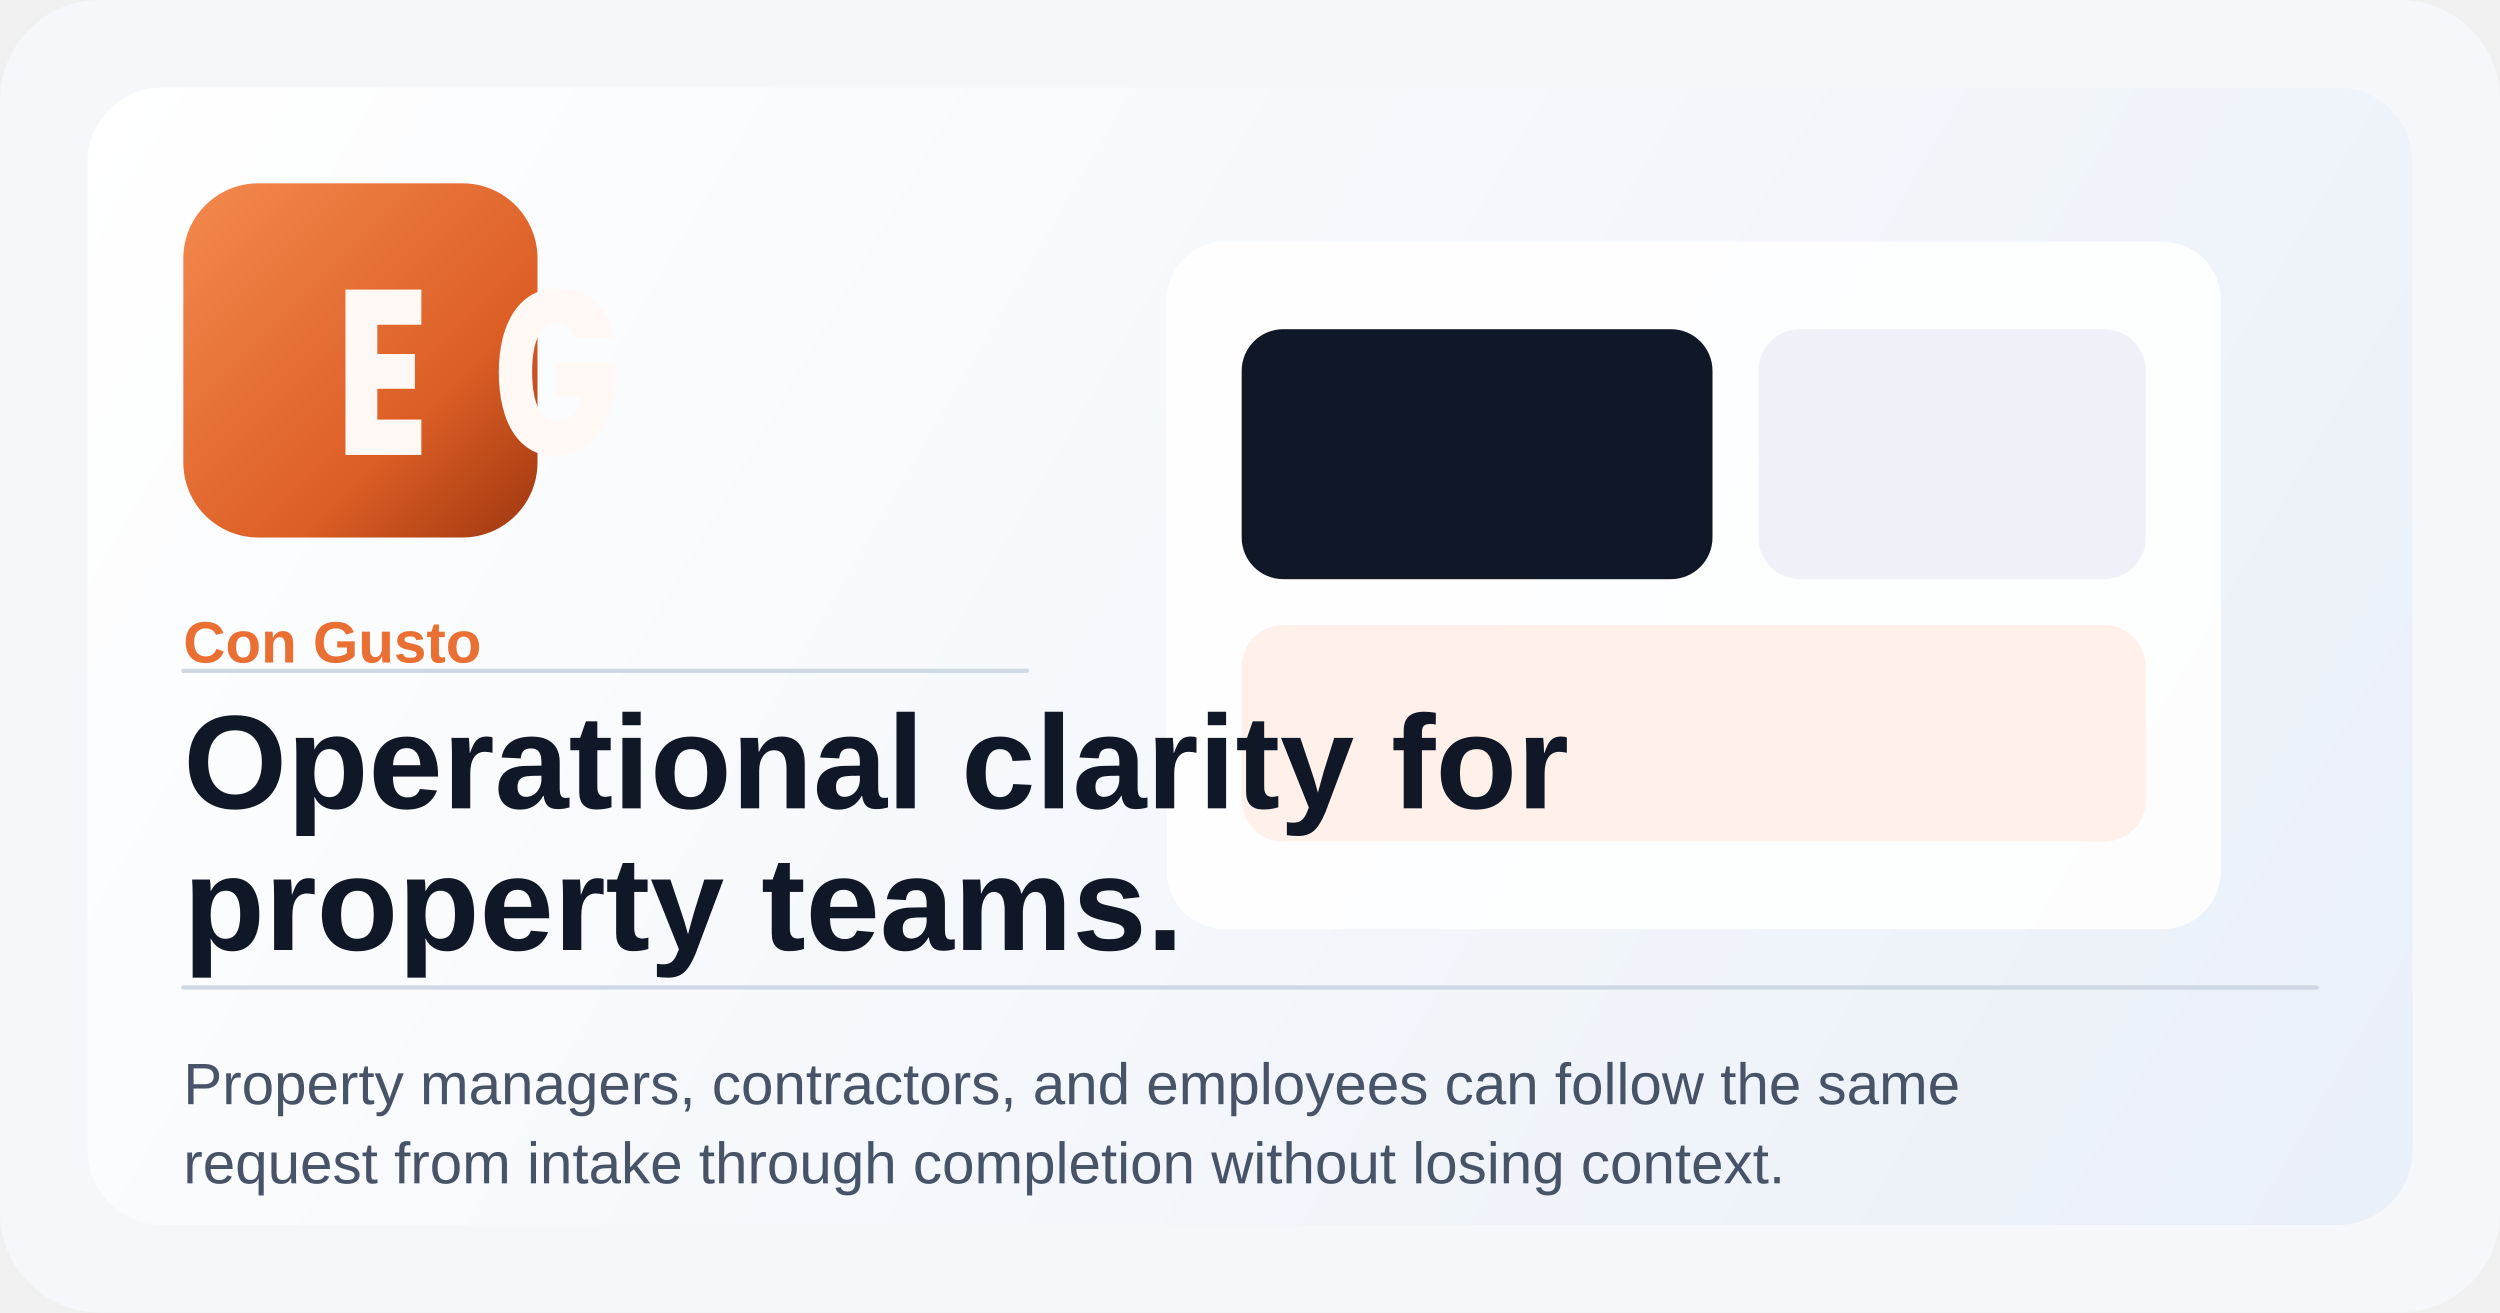
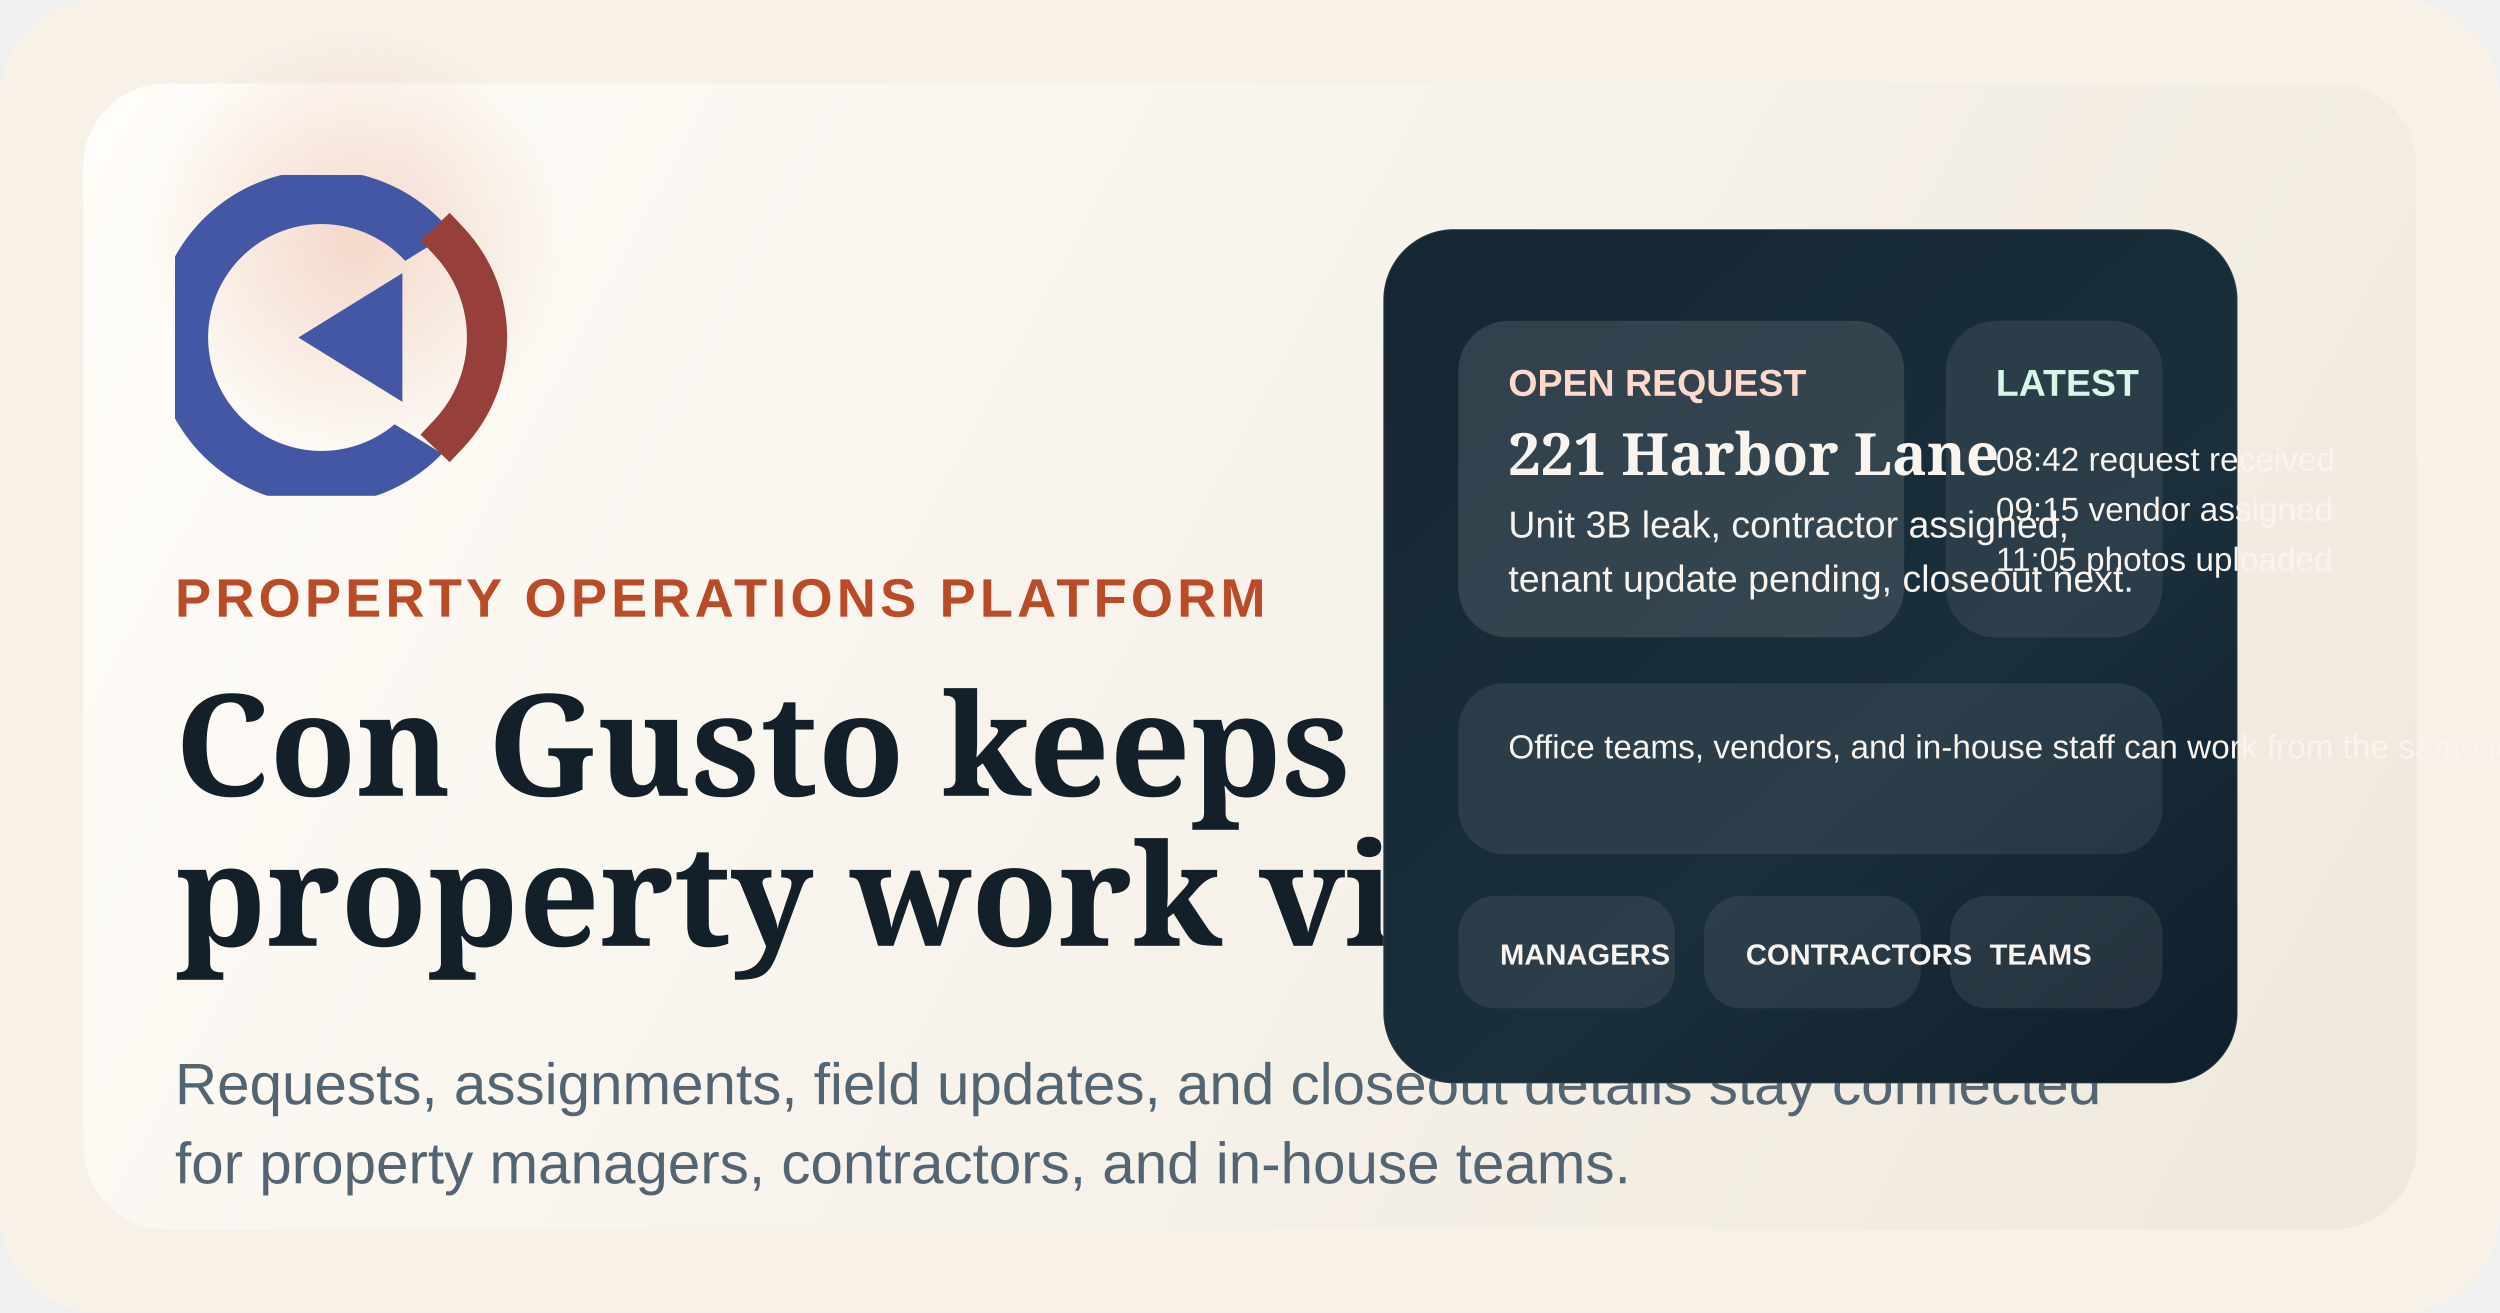
<svg xmlns="http://www.w3.org/2000/svg" width="1200" height="630" viewBox="0 0 1200 630" fill="none">
-   <rect width="1200" height="630" rx="48" fill="#F5F7FB" />
-   <rect x="42" y="42" width="1116" height="546" rx="36" fill="url(#bg)" />
-   <rect x="88" y="88" width="170" height="170" rx="36" fill="url(#mark)" />
-   <path d="M165.828 139H202.252V155.884H181.113V169.924H199.159V186.61H181.113V201.392H202.252V218.375H165.828V139Z" fill="#FFF8F4" />
-   <path d="M276.4 162.347C275.249 157.868 272.197 154.934 267.521 154.934C260.503 154.934 255.431 161.812 255.431 178.417C255.431 194.942 260.146 202.178 267.72 202.178C274.5 202.178 278.105 197.619 278.898 190.384H266.847V174.293H295.386V185.667C293.364 206.062 281.234 218.972 266.728 218.972C249.461 218.972 239.42 203.248 239.42 178.655C239.42 154.059 250.174 138.284 267.759 138.284C282.541 138.284 292.047 148.008 294.743 162.347H276.4Z" fill="#FFF8F4" />
-   <path d="M88 322H493" stroke="#D0D7E4" stroke-width="2" stroke-linecap="round" />
-   <path d="M88 474H1112" stroke="#D0D7E4" stroke-width="2" stroke-linecap="round" />
-   <rect x="560" y="116" width="506" height="330" rx="28" fill="#FFFFFF" fill-opacity="0.88" />
-   <rect x="596" y="158" width="226" height="120" rx="20" fill="#101828" />
-   <rect x="844" y="158" width="186" height="120" rx="20" fill="#EEF2F8" />
-   <rect x="596" y="300" width="434" height="104" rx="20" fill="#FFF1EA" />
-   <text x="88" y="318" fill="#EA6F33" font-size="28" font-family="Arial, sans-serif" font-weight="700">Con Gusto</text>
-   <text x="88" y="388" fill="#101828" font-size="64" font-family="Arial, sans-serif" font-weight="700">Operational clarity for</text>
-   <text x="88" y="456" fill="#101828" font-size="64" font-family="Arial, sans-serif" font-weight="700">property teams.</text>
-   <text x="88" y="530" fill="#475467" font-size="28" font-family="Arial, sans-serif">Property managers, contractors, and employees can follow the same</text>
-   <text x="88" y="568" fill="#475467" font-size="28" font-family="Arial, sans-serif">request from intake through completion without losing context.</text>
+   <rect width="1200" height="630" rx="48" fill="#F7F1E8" />
+   <rect x="40" y="40" width="1120" height="550" rx="40" fill="url(#panel)" />
+   <circle cx="170" cy="116" r="102" fill="url(#glow)" />
  <defs>
-     <linearGradient id="bg" x1="42" y1="42" x2="1087.15" y2="654.286" gradientUnits="userSpaceOnUse">
-       <stop stop-color="#FFFFFF" />
-       <stop offset="1" stop-color="#EAF0F8" />
+     <mask id="cg-ring-cut">
+       <rect x="84" y="84" width="154" height="154" fill="#fff" />
+       <path d="M160.8 146 215.9 112v108l-55.1-34Z" fill="#000" />
+     </mask>
+   </defs>
+   <path d="M203.7 116.1A67.4 67.4 0 1 0 203.7 207.9" stroke="#4457A5" stroke-width="25.9" stroke-linecap="square" mask="url(#cg-ring-cut)" />
+   <path d="M215.45 115.8A67.4 67.4 0 0 1 215.45 208.2" stroke="#963F3B" stroke-width="19.3" stroke-linecap="square" />
+   <path d="M143.2 162 193.15 131.1v61.8Z" fill="#4457A5" />
+   <text x="84" y="296" fill="#B94C26" font-size="26" font-family="Arial, sans-serif" font-weight="700" letter-spacing="2">PROPERTY OPERATIONS PLATFORM</text>
+   <text x="84" y="382" fill="#13202A" font-size="68" font-family="Georgia, serif" font-weight="700">Con Gusto keeps</text>
+   <text x="84" y="454" fill="#13202A" font-size="68" font-family="Georgia, serif" font-weight="700">property work visible.</text>
+   <text x="84" y="530" fill="#536473" font-size="28" font-family="Arial, sans-serif">Requests, assignments, field updates, and closeout details stay connected</text>
+   <text x="84" y="568" fill="#536473" font-size="28" font-family="Arial, sans-serif">for property managers, contractors, and in-house teams.</text>
+   <rect x="664" y="110" width="410" height="410" rx="34" fill="url(#showcase)" stroke="rgba(255,255,255,0.08)" />
+   <rect x="700" y="154" width="214" height="152" rx="24" fill="rgba(255,255,255,0.12)" />
+   <rect x="934" y="154" width="104" height="152" rx="24" fill="rgba(255,255,255,0.08)" />
+   <rect x="700" y="328" width="338" height="82" rx="22" fill="rgba(255,255,255,0.08)" />
+   <rect x="700" y="430" width="104" height="54" rx="18" fill="rgba(255,255,255,0.08)" />
+   <rect x="818" y="430" width="104" height="54" rx="18" fill="rgba(255,255,255,0.08)" />
+   <rect x="936" y="430" width="102" height="54" rx="18" fill="rgba(255,255,255,0.08)" />
+   <text x="724" y="190" fill="#FFD9CB" font-size="18" font-family="Arial, sans-serif" font-weight="700">OPEN REQUEST</text>
+   <text x="724" y="228" fill="#F9F4ED" font-size="28" font-family="Georgia, serif" font-weight="700">221 Harbor Lane</text>
+   <text x="724" y="258" fill="#F9F4ED" font-size="18" font-family="Arial, sans-serif">Unit 3B leak, contractor assigned,</text>
+   <text x="724" y="284" fill="#F9F4ED" font-size="18" font-family="Arial, sans-serif">tenant update pending, closeout next.</text>
+   <text x="958" y="190" fill="#D7F8E8" font-size="18" font-family="Arial, sans-serif" font-weight="700">LATEST</text>
+   <text x="958" y="226" fill="#F9F4ED" font-size="16" font-family="Arial, sans-serif">08:42 request received</text>
+   <text x="958" y="250" fill="#F9F4ED" font-size="16" font-family="Arial, sans-serif">09:15 vendor assigned</text>
+   <text x="958" y="274" fill="#F9F4ED" font-size="16" font-family="Arial, sans-serif">11:05 photos uploaded</text>
+   <text x="724" y="364" fill="#F9F4ED" font-size="16" font-family="Arial, sans-serif">Office teams, vendors, and in-house staff can work from the same job record.</text>
+   <text x="720" y="463" fill="#F9F4ED" font-size="14" font-family="Arial, sans-serif" font-weight="700">MANAGERS</text>
+   <text x="838" y="463" fill="#F9F4ED" font-size="14" font-family="Arial, sans-serif" font-weight="700">CONTRACTORS</text>
+   <text x="955" y="463" fill="#F9F4ED" font-size="14" font-family="Arial, sans-serif" font-weight="700">TEAMS</text>
+   <defs>
+     <linearGradient id="panel" x1="40" y1="40" x2="1109.19" y2="618.849" gradientUnits="userSpaceOnUse">
+       <stop stop-color="#FFFDF9" />
+       <stop offset="1" stop-color="#EFE8DD" />
    </linearGradient>
-     <linearGradient id="mark" x1="88" y1="88" x2="258" y2="258" gradientUnits="userSpaceOnUse">
-       <stop stop-color="#F38A4E" />
-       <stop offset="0.66" stop-color="#DC5E25" />
-       <stop offset="1" stop-color="#9E3710" />
+     <radialGradient id="glow" cx="0" cy="0" r="1" gradientUnits="userSpaceOnUse" gradientTransform="translate(170 116) rotate(90) scale(102)">
+       <stop stop-color="#E7A58B" stop-opacity="0.4" />
+       <stop offset="1" stop-color="#E7A58B" stop-opacity="0" />
+     </radialGradient>
+     <linearGradient id="showcase" x1="664" y1="110" x2="1030.24" y2="538.936" gradientUnits="userSpaceOnUse">
+       <stop stop-color="#152733" />
+       <stop offset="0.62" stop-color="#1A2E3B" />
+       <stop offset="1" stop-color="#10202C" />
    </linearGradient>
  </defs>
</svg>
